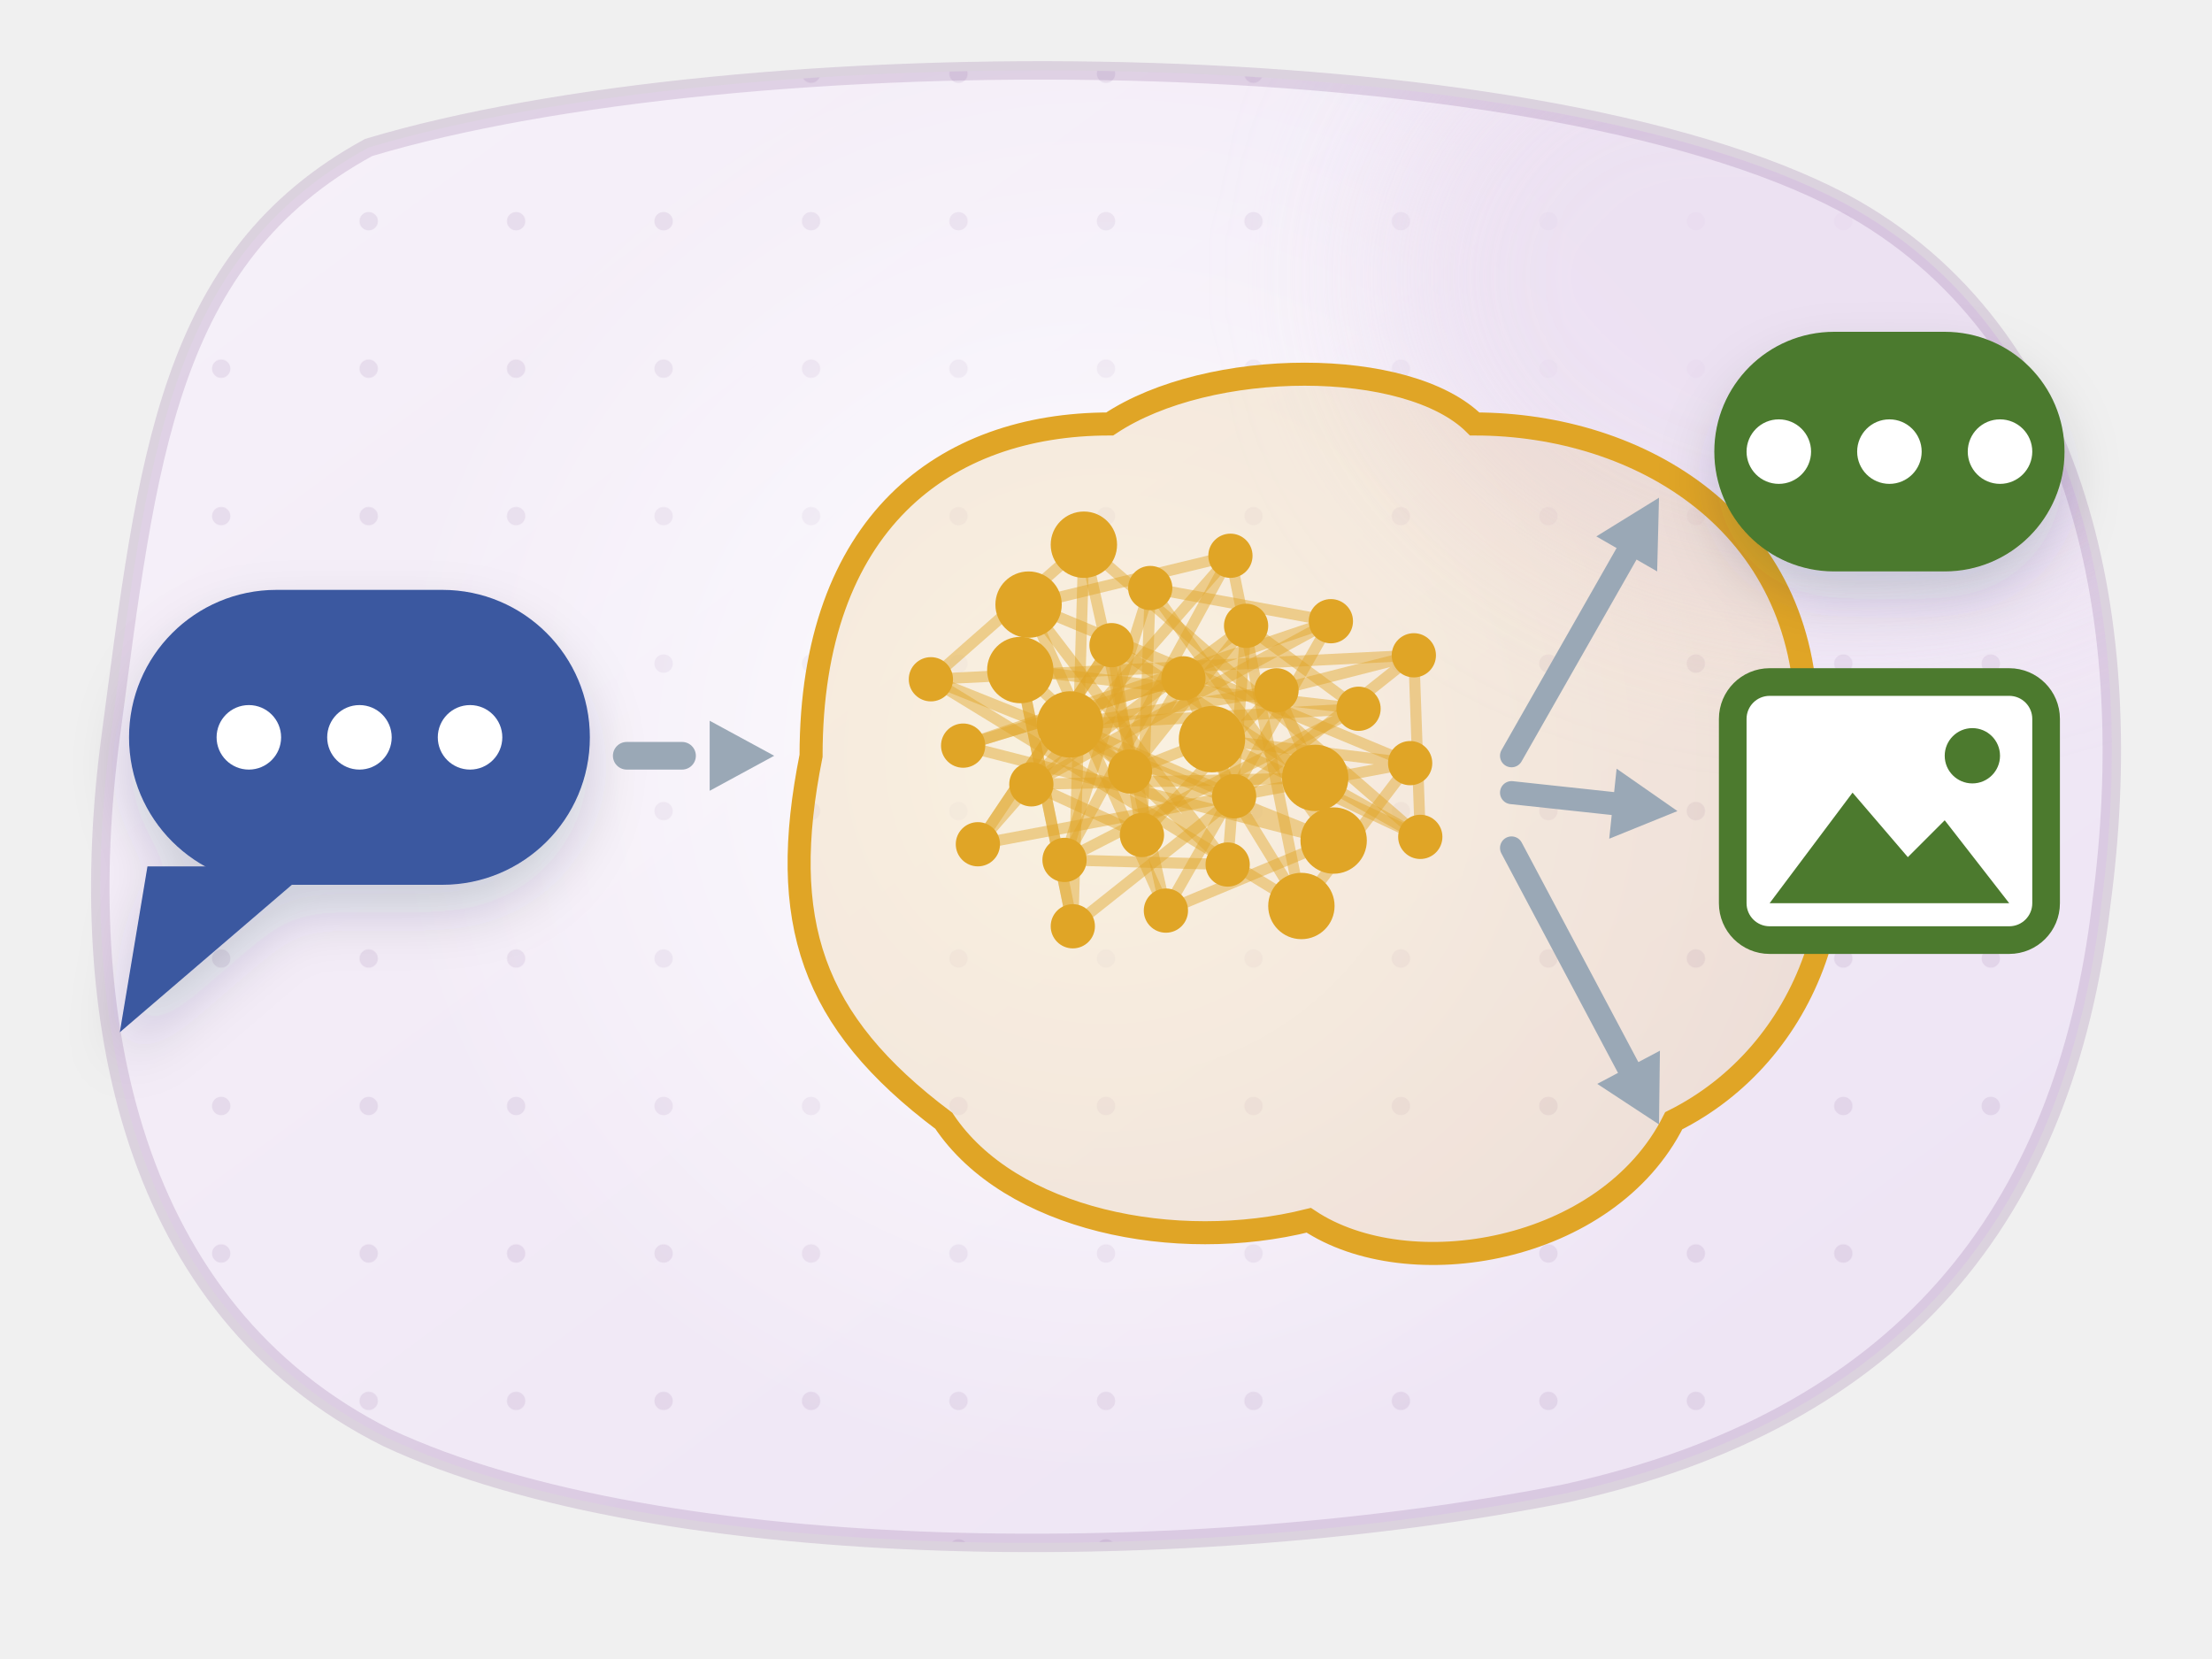
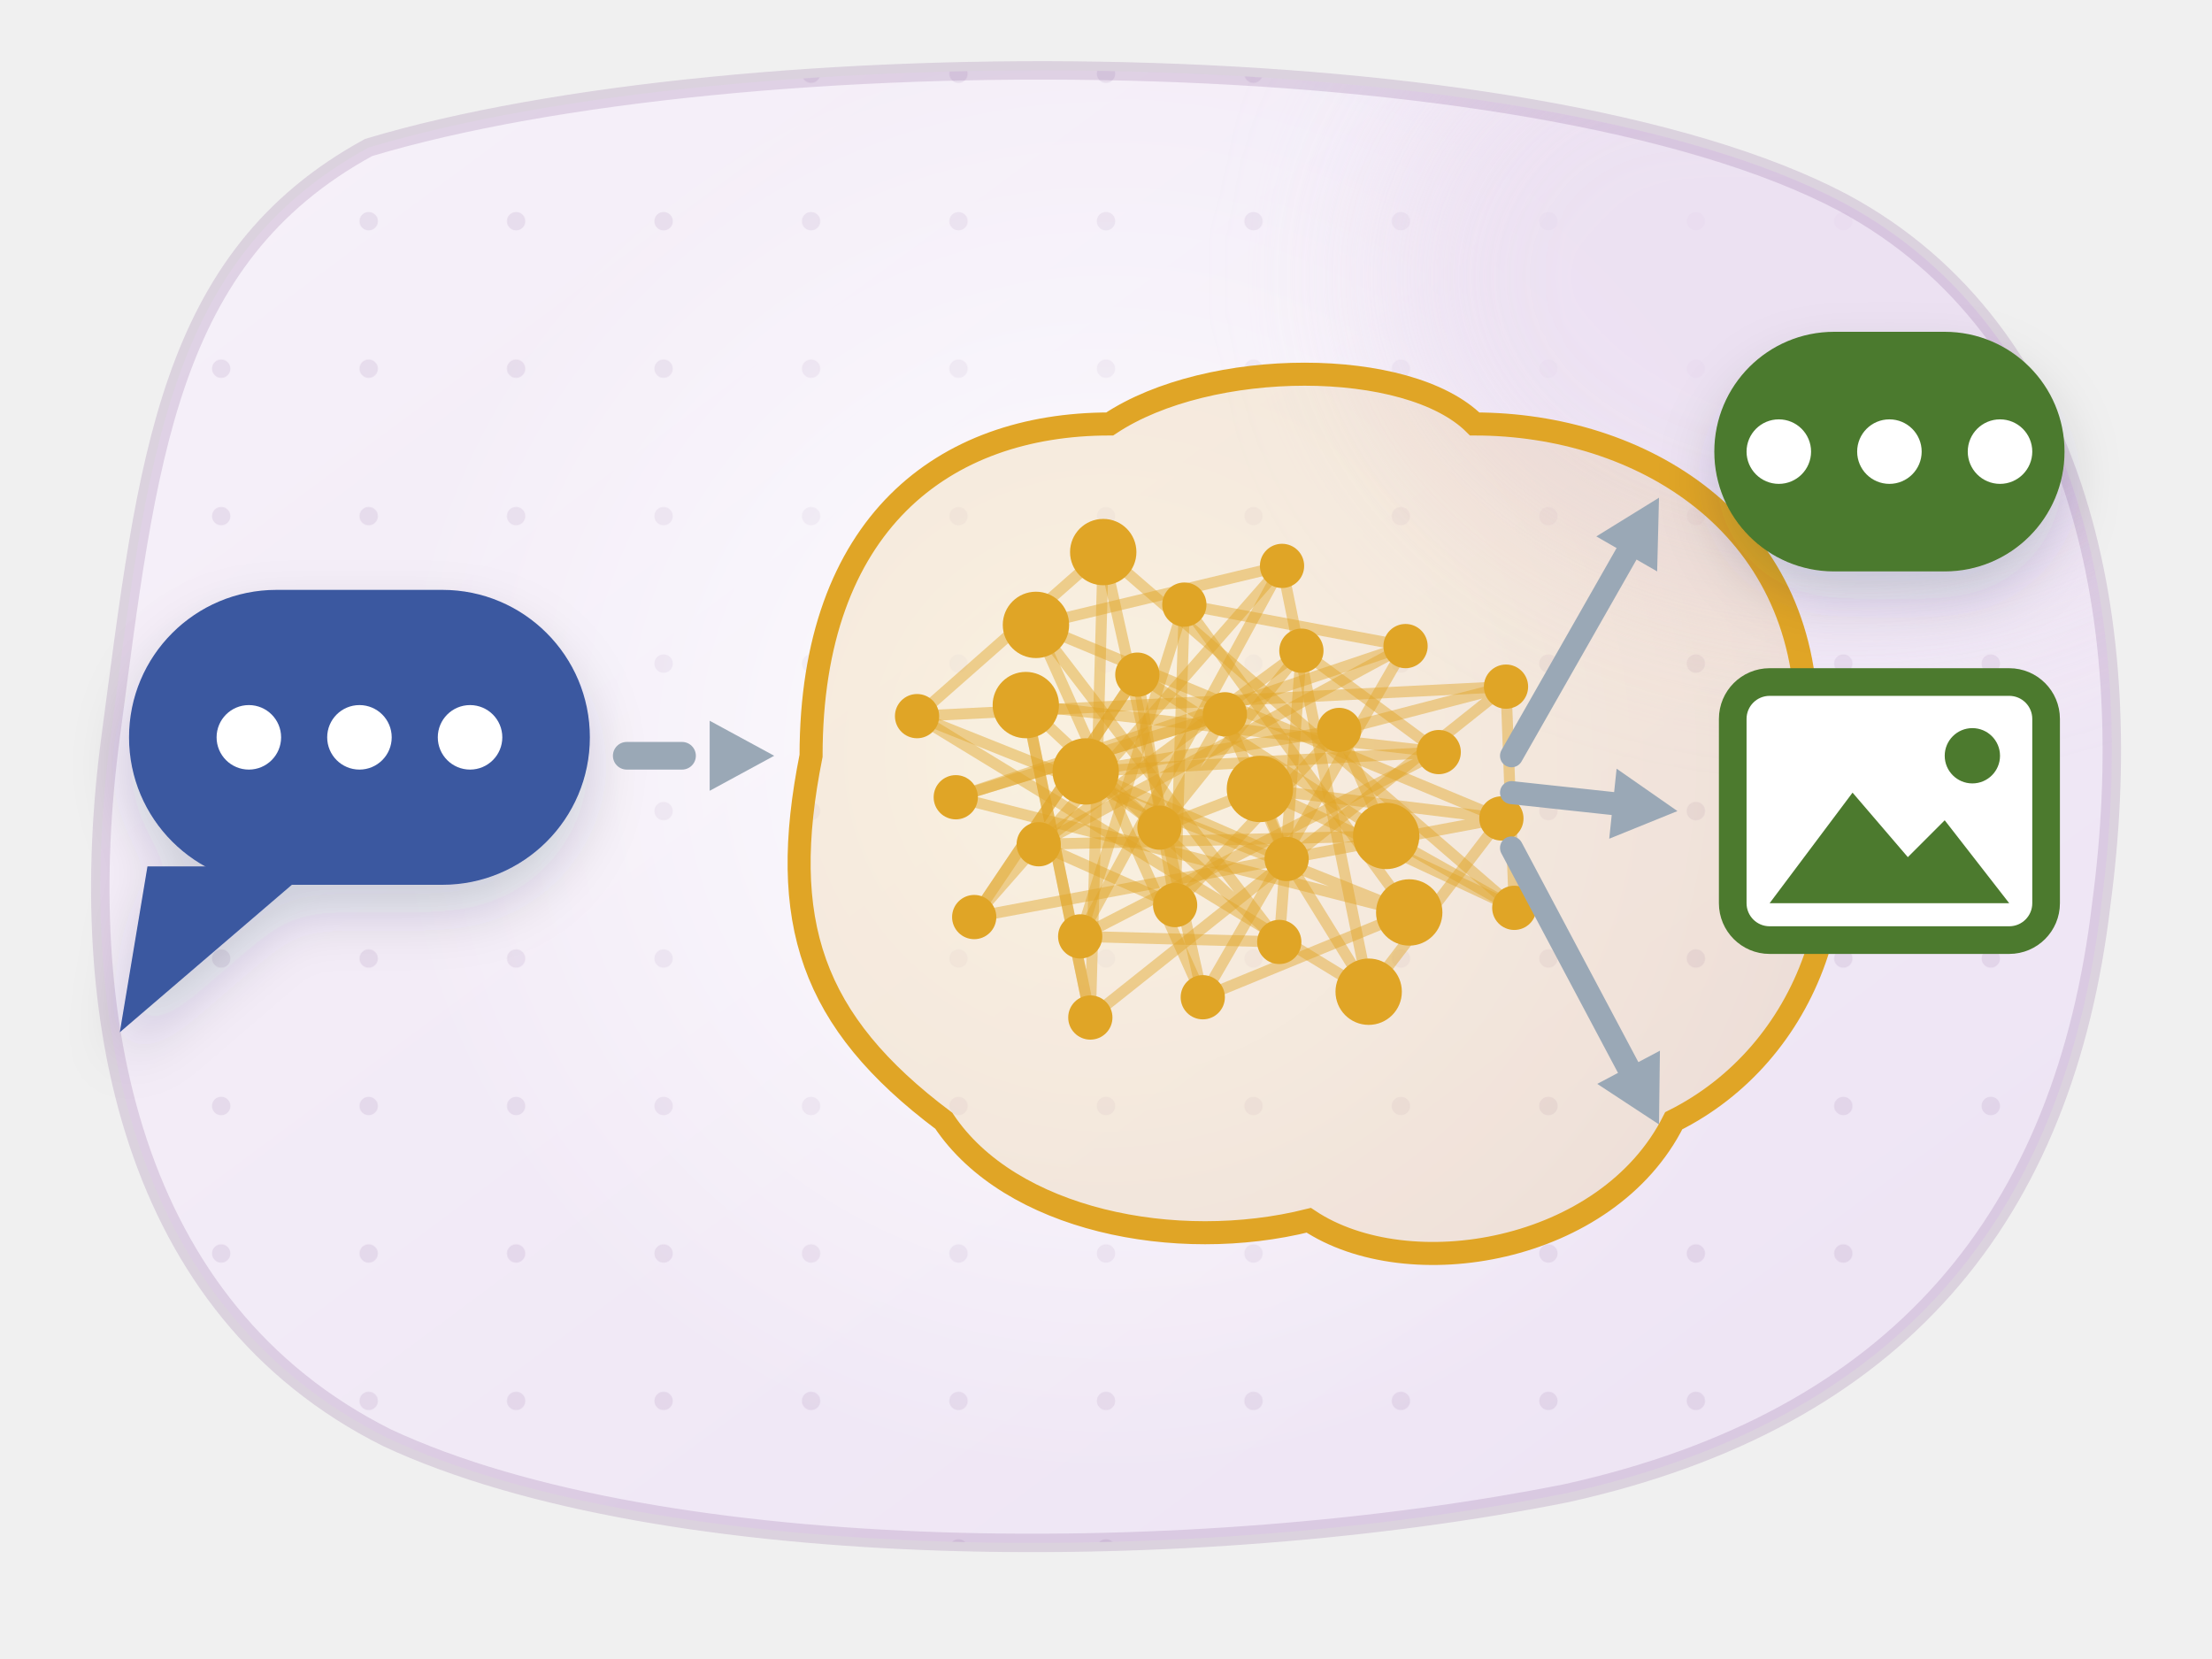
<svg xmlns="http://www.w3.org/2000/svg" viewBox="0 0 240 180" fill="none" role="img" aria-label="A prompt bubble goes into a glowing brain made of connected dots, which sends out text, an image and sound waves">
  <style>
.w3d3h1-fl{animation:w3d3h1-fl 6s ease-in-out infinite}.w3d3h1-f2{animation:w3d3h1-fl 7s ease-in-out -2.5s infinite}.w3d3h1-f3{animation:w3d3h1-fl 5.5s ease-in-out -4s infinite}
.w3d3h1-tw{animation:w3d3h1-tw 3.2s ease-in-out infinite;transform-box:fill-box;transform-origin:center}.w3d3h1-t2{animation-delay:-1.1s}.w3d3h1-t3{animation-delay:-2.2s}
.w3d3h1-bl{animation:w3d3h1-bl 4.8s infinite;transform-box:fill-box;transform-origin:center}.w3d3h1-b2{animation-delay:-1.7s}.w3d3h1-b3{animation-delay:-3.1s}
.w3d3h1-pu{animation:w3d3h1-pu 3.2s ease-in-out infinite;transform-box:fill-box;transform-origin:center}.w3d3h1-p2{animation-delay:-1.6s}
.w3d3h1-dr{stroke-dasharray:6 8;animation:w3d3h1-dr 1.8s linear infinite}
.w3d3h1-sp{animation:w3d3h1-sp 24s linear infinite;transform-box:fill-box;transform-origin:center}
.w3d3h1-ca{animation:w3d3h1-ca 1.1s steps(1) infinite}
.w3d3h1-sw{animation:w3d3h1-sw 3.4s ease-in-out infinite;transform-box:fill-box;transform-origin:50% 100%}
.w3d3h1-wv{animation:w3d3h1-wv 2.6s ease-out infinite;transform-box:fill-box;transform-origin:left center;opacity:0}.w3d3h1-w2{animation-delay:.85s}.w3d3h1-w3{animation-delay:1.7s}
.w3d3h1-rv{animation:w3d3h1-rv 5s ease-in-out infinite}
.w3d3h1-gl{animation:w3d3h1-gl 5s ease-in-out infinite}
@keyframes w3d3h1-fl{0%,100%{transform:translateY(0)}50%{transform:translateY(-5px)}}
@keyframes w3d3h1-tw{0%,100%{opacity:.35;transform:scale(.65)}50%{opacity:1;transform:scale(1.05)}}
@keyframes w3d3h1-bl{0%,93%,100%{transform:scaleY(1)}96%{transform:scaleY(.1)}}
@keyframes w3d3h1-pu{0%,100%{transform:scale(1)}20%{transform:scale(1.08)}40%{transform:scale(1)}}
@keyframes w3d3h1-dr{to{stroke-dashoffset:-28}}
@keyframes w3d3h1-sp{to{transform:rotate(360deg)}}
@keyframes w3d3h1-ca{0%,100%{opacity:1}50%{opacity:0}}
@keyframes w3d3h1-sw{0%,100%{transform:rotate(-3deg)}50%{transform:rotate(3deg)}}
@keyframes w3d3h1-wv{0%{opacity:0;transform:translateX(-4px) scale(.7)}30%{opacity:.9}100%{opacity:0;transform:translateX(8px) scale(1.2)}}
@keyframes w3d3h1-rv{0%,15%{opacity:0;transform:translateY(6px)}30%,85%{opacity:1;transform:translateY(0)}100%{opacity:0}}
@keyframes w3d3h1-gl{0%,100%{opacity:.55}50%{opacity:1}}

@media (prefers-reduced-motion: reduce){*{animation:none!important}.w3d3h1-wv{opacity:.8}.w3d3h1-rv{opacity:1}}
</style>
  <defs>
    <linearGradient id="w3d3h1-bg" x1="0" y1="0" x2="1" y2="1">
      <stop offset="0" stop-color="#f7f2fa" />
      <stop offset="1" stop-color="#ece2f3" />
    </linearGradient>
    <pattern id="w3d3h1-dots" width="16" height="16" patternUnits="userSpaceOnUse">
      <circle cx="8" cy="8" r="1" fill="#7a4a8c" fill-opacity=".11" />
    </pattern>
    <radialGradient id="w3d3h1-glow" cx=".5" cy=".5" r=".5">
      <stop offset="0" stop-color="#fff" stop-opacity=".9" />
      <stop offset="1" stop-color="#fff" stop-opacity="0" />
    </radialGradient>
    <linearGradient id="w3d3h1-gls" x1="0" y1="0" x2="0" y2="1">
      <stop offset="0" stop-color="#fff" stop-opacity=".5" />
      <stop offset="1" stop-color="#fff" stop-opacity="0" />
    </linearGradient>
    <linearGradient id="w3d3h1-main" x1="0" y1="0" x2="0" y2="1">
      <stop offset="0" stop-color="#7a4a8c" />
      <stop offset="1" stop-color="#5c3569" />
    </linearGradient>
    <linearGradient id="w3d3h1-pap" x1="0" y1="0" x2="0" y2="1">
      <stop offset="0" stop-color="#ffffff" />
      <stop offset="1" stop-color="#f7f4ee" />
    </linearGradient>
    <linearGradient id="w3d3h1-scr" x1="0" y1="0" x2="1" y2="1">
      <stop offset="0" stop-color="#22384d" />
      <stop offset="1" stop-color="#14293a" />
    </linearGradient>
    <linearGradient id="w3d3h1-gold" x1="0" y1="0" x2="0" y2="1">
      <stop offset="0" stop-color="#ffd76a" />
      <stop offset="1" stop-color="#e0a526" />
    </linearGradient>
    <filter id="w3d3h1-sh" x="-25%" y="-25%" width="150%" height="165%">
      <feDropShadow dx="0" dy="8" stdDeviation="9" flood-color="#14293a" flood-opacity=".13" />
      <feDropShadow dx="0" dy="1.5" stdDeviation="1.2" flood-color="#14293a" flood-opacity=".12" />
    </filter>
    <filter id="w3d3h1-sm" x="-40%" y="-40%" width="180%" height="190%">
      <feDropShadow dx="0" dy="3" stdDeviation="3" flood-color="#14293a" flood-opacity=".17" />
    </filter>
    <filter id="w3d3h1-blur" x="-50%" y="-50%" width="200%" height="200%">
      <feGaussianBlur stdDeviation="8" />
    </filter>
    <clipPath id="w3d3h1-clip">
      <path d="M40 16C80 4 166 4 200 22c26 14 32 46 28 76-4 34-22 56-58 64-40 8-98 8-128-6C14 142 8 110 12 80 16 50 18 28 40 16z" />
    </clipPath>
  </defs>
  <g clip-path="url(#w3d3h1-clip)">
    <rect width="240" height="180" fill="url(#w3d3h1-bg)" />
    <rect width="240" height="180" fill="url(#w3d3h1-dots)" />
    <circle cx="120" cy="82" r="78" fill="url(#w3d3h1-glow)" />
    <ellipse cx="200" cy="30" rx="50" ry="36" fill="#ebdff1" opacity=".8" filter="url(#w3d3h1-blur)" />
  </g>
  <path d="M40 16C80 4 166 4 200 22c26 14 32 46 28 76-4 34-22 56-58 64-40 8-98 8-128-6C14 142 8 110 12 80 16 50 18 28 40 16z" stroke="#7a4a8c" stroke-opacity=".18" stroke-width="2" />
  <g class="w3d3h1-fl">
    <g filter="url(#w3d3h1-sm)">
      <rect x="14" y="64" width="50" height="32" rx="16" fill="#3a58a0" stroke="none" stroke-width="0" />
      <path d="M16 94L13 112L34 94Z" fill="#3a58a0" stroke="none" stroke-width="0" stroke-linejoin="round" />
    </g>
    <circle class="w3d3h1-tw w3d3h1-t1" cx="27" cy="80" r="3.5" fill="#fff" />
    <circle class="w3d3h1-tw w3d3h1-t2" cx="39" cy="80" r="3.5" fill="#fff" />
    <circle class="w3d3h1-tw w3d3h1-t3" cx="51" cy="80" r="3.5" fill="#fff" />
  </g>
  <path d="M68 82L79 82" stroke="#9aa8b6" stroke-width="3" stroke-linecap="round" fill="none" class="w3d3h1-dr" />
  <path d="M84 82L77 85.8L77 78.2Z" fill="#9aa8b6" />
  <path d="M88 82c0-25.2 14.4-36 32.4-36c10.8-7.2 32.4-7.2 39.6 0c18 0 36 10.8 36 32.4c7.2 18 0 36 -14.4 43.2c-7.2 14.4 -28.8 18 -39.6 10.8c-14.4 3.6 -32.4 0 -39.6 -10.8c-14.4 -10.8 -18 -21.6 -14.4 -39.6z" fill="#e0a526" fill-opacity=".14" stroke="#e0a526" stroke-width="2.5" />
-   <path d="M131.5 80.2L133.9 86.4M131.5 80.2L122.6 83.7" stroke="#e0a526" stroke-opacity=".45" stroke-width="1.2" />
-   <path d="M122.6 83.7L135.2 67.9M122.6 83.7L128.4 73.6" stroke="#e0a526" stroke-opacity=".45" stroke-width="1.2" />
-   <path d="M128.4 73.6L104.5 80.9M128.4 73.6L133.9 86.4" stroke="#e0a526" stroke-opacity=".45" stroke-width="1.2" />
-   <path d="M133.9 86.4L141.2 98.3M133.9 86.4L116.1 78.6" stroke="#e0a526" stroke-opacity=".45" stroke-width="1.2" />
-   <path d="M116.1 78.6L122.6 83.7M116.1 78.6L138.5 74.9" stroke="#e0a526" stroke-opacity=".45" stroke-width="1.2" />
-   <path d="M138.5 74.9L142.7 84.4M138.5 74.9L123.9 90.6" stroke="#e0a526" stroke-opacity=".45" stroke-width="1.2" />
-   <path d="M123.9 90.6L124.8 63.8M123.9 90.6L120.6 70" stroke="#e0a526" stroke-opacity=".45" stroke-width="1.2" />
-   <path d="M120.6 70L106.1 91.6M120.6 70L142.7 84.4" stroke="#e0a526" stroke-opacity=".45" stroke-width="1.2" />
-   <path d="M142.7 84.4L154.1 90.8M142.7 84.4L111.9 85.1" stroke="#e0a526" stroke-opacity=".45" stroke-width="1.2" />
-   <path d="M111.9 85.1L123.9 90.6M111.9 85.1L135.2 67.9" stroke="#e0a526" stroke-opacity=".45" stroke-width="1.2" />
-   <path d="M135.2 67.9L147.4 76.9M135.2 67.9L133.2 93.8" stroke="#e0a526" stroke-opacity=".45" stroke-width="1.2" />
-   <path d="M133.2 93.8L111.6 65.6M133.2 93.8L110.7 72.7" stroke="#e0a526" stroke-opacity=".45" stroke-width="1.2" />
-   <path d="M110.7 72.7L116.4 100.5M110.7 72.7L147.4 76.9" stroke="#e0a526" stroke-opacity=".45" stroke-width="1.2" />
-   <path d="M147.4 76.9L116.1 78.6M147.4 76.9L115.5 93.3" stroke="#e0a526" stroke-opacity=".45" stroke-width="1.2" />
-   <path d="M115.5 93.3L133.2 93.8M115.5 93.3L124.8 63.8" stroke="#e0a526" stroke-opacity=".45" stroke-width="1.2" />
-   <path d="M124.8 63.8L144.4 67.4M124.8 63.8L144.7 91.2" stroke="#e0a526" stroke-opacity=".45" stroke-width="1.2" />
-   <path d="M144.7 91.2L101 73.7M144.7 91.2L104.5 80.9" stroke="#e0a526" stroke-opacity=".45" stroke-width="1.2" />
-   <path d="M104.5 80.9L128.4 73.6M104.5 80.9L144.4 67.4" stroke="#e0a526" stroke-opacity=".45" stroke-width="1.2" />
-   <path d="M144.4 67.4L111.9 85.1M144.4 67.4L126.5 98.8" stroke="#e0a526" stroke-opacity=".45" stroke-width="1.2" />
-   <path d="M126.5 98.8L144.7 91.2M126.5 98.8L111.6 65.6" stroke="#e0a526" stroke-opacity=".45" stroke-width="1.2" />
-   <path d="M111.6 65.6L133.5 60.3M111.6 65.6L153 82.8" stroke="#e0a526" stroke-opacity=".45" stroke-width="1.2" />
-   <path d="M153 82.8L131.5 80.2M153 82.8L106.1 91.6" stroke="#e0a526" stroke-opacity=".45" stroke-width="1.2" />
-   <path d="M106.1 91.6L120.6 70M106.1 91.6L133.5 60.3" stroke="#e0a526" stroke-opacity=".45" stroke-width="1.2" />
-   <path d="M133.5 60.3L115.5 93.3M133.5 60.3L141.2 98.3" stroke="#e0a526" stroke-opacity=".45" stroke-width="1.2" />
-   <path d="M141.2 98.3L153 82.8M141.2 98.3L101 73.7" stroke="#e0a526" stroke-opacity=".45" stroke-width="1.2" />
-   <path d="M101 73.7L117.6 59.1M101 73.7L153.4 71.1" stroke="#e0a526" stroke-opacity=".45" stroke-width="1.2" />
-   <path d="M153.4 71.1L138.5 74.9M153.4 71.1L116.4 100.5" stroke="#e0a526" stroke-opacity=".45" stroke-width="1.2" />
-   <path d="M116.4 100.5L110.7 72.7M116.4 100.5L117.6 59.1" stroke="#e0a526" stroke-opacity=".45" stroke-width="1.2" />
-   <path d="M117.6 59.1L126.5 98.8M117.6 59.1L154.1 90.8" stroke="#e0a526" stroke-opacity=".45" stroke-width="1.2" />
-   <path d="M154.1 90.8L153.4 71.1M154.1 90.8L131.5 80.2" stroke="#e0a526" stroke-opacity=".45" stroke-width="1.2" />
-   <circle cx="131.5" cy="80.2" r="3.6" fill="#e0a526" class="w3d3h1-tw w3d3h1-t1" />
-   <circle cx="122.6" cy="83.7" r="2.4" fill="#e0a526" />
-   <circle cx="128.4" cy="73.6" r="2.4" fill="#e0a526" />
-   <circle cx="133.9" cy="86.4" r="2.4" fill="#e0a526" />
-   <circle cx="116.1" cy="78.6" r="3.6" fill="#e0a526" />
-   <circle cx="138.5" cy="74.9" r="2.4" fill="#e0a526" class="w3d3h1-tw w3d3h1-t3" />
-   <circle cx="123.9" cy="90.6" r="2.4" fill="#e0a526" />
-   <circle cx="120.6" cy="70" r="2.4" fill="#e0a526" />
-   <circle cx="142.7" cy="84.4" r="3.6" fill="#e0a526" />
-   <circle cx="111.9" cy="85.1" r="2.4" fill="#e0a526" />
-   <circle cx="135.2" cy="67.9" r="2.4" fill="#e0a526" class="w3d3h1-tw w3d3h1-t2" />
-   <circle cx="133.2" cy="93.8" r="2.4" fill="#e0a526" />
-   <circle cx="110.7" cy="72.7" r="3.6" fill="#e0a526" />
-   <circle cx="147.4" cy="76.9" r="2.4" fill="#e0a526" />
-   <circle cx="115.5" cy="93.3" r="2.4" fill="#e0a526" />
-   <circle cx="124.8" cy="63.8" r="2.4" fill="#e0a526" class="w3d3h1-tw w3d3h1-t1" />
-   <circle cx="144.7" cy="91.2" r="3.6" fill="#e0a526" />
-   <circle cx="104.5" cy="80.9" r="2.4" fill="#e0a526" />
-   <circle cx="144.4" cy="67.4" r="2.4" fill="#e0a526" />
-   <circle cx="126.5" cy="98.8" r="2.4" fill="#e0a526" />
-   <circle cx="111.6" cy="65.6" r="3.6" fill="#e0a526" class="w3d3h1-tw w3d3h1-t3" />
-   <circle cx="153" cy="82.8" r="2.4" fill="#e0a526" />
-   <circle cx="106.1" cy="91.6" r="2.4" fill="#e0a526" />
-   <circle cx="133.5" cy="60.3" r="2.4" fill="#e0a526" />
-   <circle cx="141.2" cy="98.3" r="3.6" fill="#e0a526" />
-   <circle cx="101" cy="73.7" r="2.4" fill="#e0a526" class="w3d3h1-tw w3d3h1-t2" />
-   <circle cx="153.4" cy="71.1" r="2.4" fill="#e0a526" />
-   <circle cx="116.4" cy="100.5" r="2.4" fill="#e0a526" />
-   <circle cx="117.6" cy="59.1" r="3.6" fill="#e0a526" />
-   <circle cx="154.1" cy="90.8" r="2.4" fill="#e0a526" />
+   <path d="M136.7 85.6L139.6 93.2M136.7 85.6L125.8 89.8" stroke="#e0a526" stroke-opacity=".45" stroke-width="1.2" />
+   <path d="M125.8 89.8L141.2 70.6M125.8 89.8L132.9 77.5" stroke="#e0a526" stroke-opacity=".45" stroke-width="1.2" />
+   <path d="M132.9 77.5L103.7 86.5M132.9 77.5L139.6 93.2" stroke="#e0a526" stroke-opacity=".45" stroke-width="1.2" />
+   <path d="M139.6 93.2L148.5 107.6M139.6 93.2L117.8 83.7" stroke="#e0a526" stroke-opacity=".45" stroke-width="1.2" />
+   <path d="M117.8 83.7L125.8 89.8M117.8 83.7L145.3 79.2" stroke="#e0a526" stroke-opacity=".45" stroke-width="1.2" />
+   <path d="M145.3 79.2L150.4 90.7M145.3 79.2L127.5 98.2" stroke="#e0a526" stroke-opacity=".45" stroke-width="1.2" />
+   <path d="M127.5 98.2L128.5 65.6M127.5 98.2L123.4 73.2" stroke="#e0a526" stroke-opacity=".45" stroke-width="1.2" />
+   <path d="M123.4 73.2L105.7 99.5M123.4 73.2L150.4 90.7" stroke="#e0a526" stroke-opacity=".45" stroke-width="1.2" />
+   <path d="M150.4 90.7L164.3 98.5M150.4 90.7L112.7 91.6" stroke="#e0a526" stroke-opacity=".45" stroke-width="1.2" />
+   <path d="M112.7 91.6L127.5 98.2M112.7 91.6L141.2 70.6" stroke="#e0a526" stroke-opacity=".45" stroke-width="1.2" />
+   <path d="M141.2 70.6L156.1 81.6M141.2 70.6L138.8 102.2" stroke="#e0a526" stroke-opacity=".45" stroke-width="1.2" />
+   <path d="M138.8 102.2L112.4 67.8M138.8 102.2L111.3 76.5" stroke="#e0a526" stroke-opacity=".45" stroke-width="1.2" />
+   <path d="M111.3 76.5L118.3 110.4M111.3 76.5L156.1 81.6" stroke="#e0a526" stroke-opacity=".45" stroke-width="1.2" />
+   <path d="M156.1 81.6L117.8 83.7M156.1 81.6L117.2 101.6" stroke="#e0a526" stroke-opacity=".45" stroke-width="1.2" />
+   <path d="M117.2 101.6L138.8 102.2M117.2 101.6L128.5 65.6" stroke="#e0a526" stroke-opacity=".45" stroke-width="1.2" />
+   <path d="M128.5 65.6L152.5 70.1M128.5 65.6L152.9 99" stroke="#e0a526" stroke-opacity=".45" stroke-width="1.2" />
+   <path d="M152.9 99L99.5 77.7M152.9 99L103.7 86.5" stroke="#e0a526" stroke-opacity=".45" stroke-width="1.2" />
+   <path d="M103.7 86.5L132.9 77.5M103.7 86.5L152.5 70.1" stroke="#e0a526" stroke-opacity=".45" stroke-width="1.2" />
+   <path d="M152.5 70.1L112.7 91.6M152.5 70.1L130.5 108.2" stroke="#e0a526" stroke-opacity=".45" stroke-width="1.2" />
+   <path d="M130.5 108.2L152.9 99M130.5 108.2L112.4 67.8" stroke="#e0a526" stroke-opacity=".45" stroke-width="1.2" />
+   <path d="M112.4 67.8L139.1 61.4M112.4 67.8L162.9 88.8" stroke="#e0a526" stroke-opacity=".45" stroke-width="1.2" />
+   <path d="M162.9 88.8L136.7 85.6M162.9 88.8L105.7 99.5" stroke="#e0a526" stroke-opacity=".45" stroke-width="1.2" />
+   <path d="M105.7 99.5L123.4 73.2M105.7 99.5L139.1 61.4" stroke="#e0a526" stroke-opacity=".45" stroke-width="1.2" />
+   <path d="M139.1 61.4L117.2 101.6M139.1 61.4L148.5 107.6" stroke="#e0a526" stroke-opacity=".45" stroke-width="1.2" />
+   <path d="M148.5 107.6L162.9 88.8M148.5 107.6L99.5 77.7" stroke="#e0a526" stroke-opacity=".45" stroke-width="1.2" />
+   <path d="M99.5 77.7L119.7 59.9M99.5 77.7L163.4 74.5" stroke="#e0a526" stroke-opacity=".45" stroke-width="1.2" />
+   <path d="M163.4 74.5L145.3 79.2M163.4 74.5L118.3 110.4" stroke="#e0a526" stroke-opacity=".45" stroke-width="1.2" />
+   <path d="M118.3 110.4L111.3 76.5M118.3 110.4L119.7 59.9" stroke="#e0a526" stroke-opacity=".45" stroke-width="1.2" />
+   <path d="M119.7 59.9L130.5 108.2M119.7 59.9L164.3 98.5" stroke="#e0a526" stroke-opacity=".45" stroke-width="1.2" />
+   <path d="M164.3 98.5L163.4 74.5M164.3 98.5L136.7 85.6" stroke="#e0a526" stroke-opacity=".45" stroke-width="1.2" />
+   <circle cx="136.7" cy="85.6" r="3.6" fill="#e0a526" class="w3d3h1-tw w3d3h1-t1" />
+   <circle cx="125.8" cy="89.8" r="2.4" fill="#e0a526" />
+   <circle cx="132.9" cy="77.5" r="2.4" fill="#e0a526" />
+   <circle cx="139.6" cy="93.2" r="2.4" fill="#e0a526" />
+   <circle cx="117.8" cy="83.7" r="3.6" fill="#e0a526" />
+   <circle cx="145.3" cy="79.2" r="2.4" fill="#e0a526" class="w3d3h1-tw w3d3h1-t3" />
+   <circle cx="127.5" cy="98.2" r="2.4" fill="#e0a526" />
+   <circle cx="123.4" cy="73.2" r="2.4" fill="#e0a526" />
+   <circle cx="150.4" cy="90.7" r="3.6" fill="#e0a526" />
+   <circle cx="112.7" cy="91.6" r="2.4" fill="#e0a526" />
+   <circle cx="141.2" cy="70.6" r="2.4" fill="#e0a526" class="w3d3h1-tw w3d3h1-t2" />
+   <circle cx="138.8" cy="102.2" r="2.4" fill="#e0a526" />
+   <circle cx="111.3" cy="76.5" r="3.6" fill="#e0a526" />
+   <circle cx="156.1" cy="81.6" r="2.4" fill="#e0a526" />
+   <circle cx="117.2" cy="101.6" r="2.4" fill="#e0a526" />
+   <circle cx="128.5" cy="65.6" r="2.4" fill="#e0a526" class="w3d3h1-tw w3d3h1-t1" />
+   <circle cx="152.9" cy="99" r="3.6" fill="#e0a526" />
+   <circle cx="103.7" cy="86.5" r="2.4" fill="#e0a526" />
+   <circle cx="152.5" cy="70.1" r="2.4" fill="#e0a526" />
+   <circle cx="130.5" cy="108.2" r="2.4" fill="#e0a526" />
+   <circle cx="112.4" cy="67.8" r="3.6" fill="#e0a526" class="w3d3h1-tw w3d3h1-t3" />
+   <circle cx="162.9" cy="88.8" r="2.4" fill="#e0a526" />
+   <circle cx="105.7" cy="99.5" r="2.4" fill="#e0a526" />
+   <circle cx="139.1" cy="61.4" r="2.4" fill="#e0a526" />
+   <circle cx="148.5" cy="107.6" r="3.6" fill="#e0a526" />
+   <circle cx="99.5" cy="77.7" r="2.4" fill="#e0a526" class="w3d3h1-tw w3d3h1-t2" />
+   <circle cx="163.4" cy="74.5" r="2.4" fill="#e0a526" />
+   <circle cx="118.3" cy="110.4" r="2.4" fill="#e0a526" />
+   <circle cx="119.7" cy="59.9" r="3.6" fill="#e0a526" />
+   <circle cx="164.3" cy="98.5" r="2.4" fill="#e0a526" />
  <path d="M164 82L177.5 58.3" stroke="#9aa8b6" stroke-width="2.5" stroke-linecap="round" fill="none" />
  <path d="M180 54L179.8 62L173.2 58.2Z" fill="#9aa8b6" />
  <path d="M164 86L177 87.4" stroke="#9aa8b6" stroke-width="2.5" stroke-linecap="round" fill="none" />
  <path d="M182 88L174.6 91L175.4 83.4Z" fill="#9aa8b6" />
  <path d="M164 92L177.6 117.6" stroke="#9aa8b6" stroke-width="2.5" stroke-linecap="round" fill="none" />
  <path d="M180 122L173.3 117.6L180.1 114Z" fill="#9aa8b6" />
  <g class="w3d3h1-f2">
    <g filter="url(#w3d3h1-sm)">
      <rect x="186" y="36" width="38" height="26" rx="13" fill="#4c7a2e" stroke="none" stroke-width="0" />
    </g>
    <circle class="w3d3h1-tw w3d3h1-t1" cx="193" cy="49" r="3.5" fill="#fff" />
    <circle class="w3d3h1-tw w3d3h1-t2" cx="205" cy="49" r="3.5" fill="#fff" />
    <circle class="w3d3h1-tw w3d3h1-t3" cx="217" cy="49" r="3.5" fill="#fff" />
  </g>
  <g class="w3d3h1-f3">
    <rect x="188" y="74" width="34" height="28" rx="4" fill="#fff" stroke="#4c7a2e" stroke-width="3" />
    <path d="M192 98l9-12 6 7 4-4 7 9z" fill="#4c7a2e" />
    <circle cx="214" cy="82" r="3" fill="#4c7a2e" />
  </g>
  <rect class="w3d3h1-wv w3d3h1-w1" x="190" y="122" width="3" height="4" rx="1.5" fill="#4c7a2e" />
  <rect class="w3d3h1-wv w3d3h1-w2" x="196" y="119" width="3" height="10" rx="1.5" fill="#4c7a2e" />
  <rect class="w3d3h1-wv w3d3h1-w3" x="202" y="116" width="3" height="16" rx="1.5" fill="#4c7a2e" />
  <rect class="w3d3h1-wv w3d3h1-w1" x="208" y="120" width="3" height="8" rx="1.5" fill="#4c7a2e" />
  <rect class="w3d3h1-wv w3d3h1-w2" x="214" y="117" width="3" height="14" rx="1.5" fill="#4c7a2e" />
  <rect class="w3d3h1-wv w3d3h1-w3" x="220" y="121" width="3" height="6" rx="1.5" fill="#4c7a2e" />
</svg>
